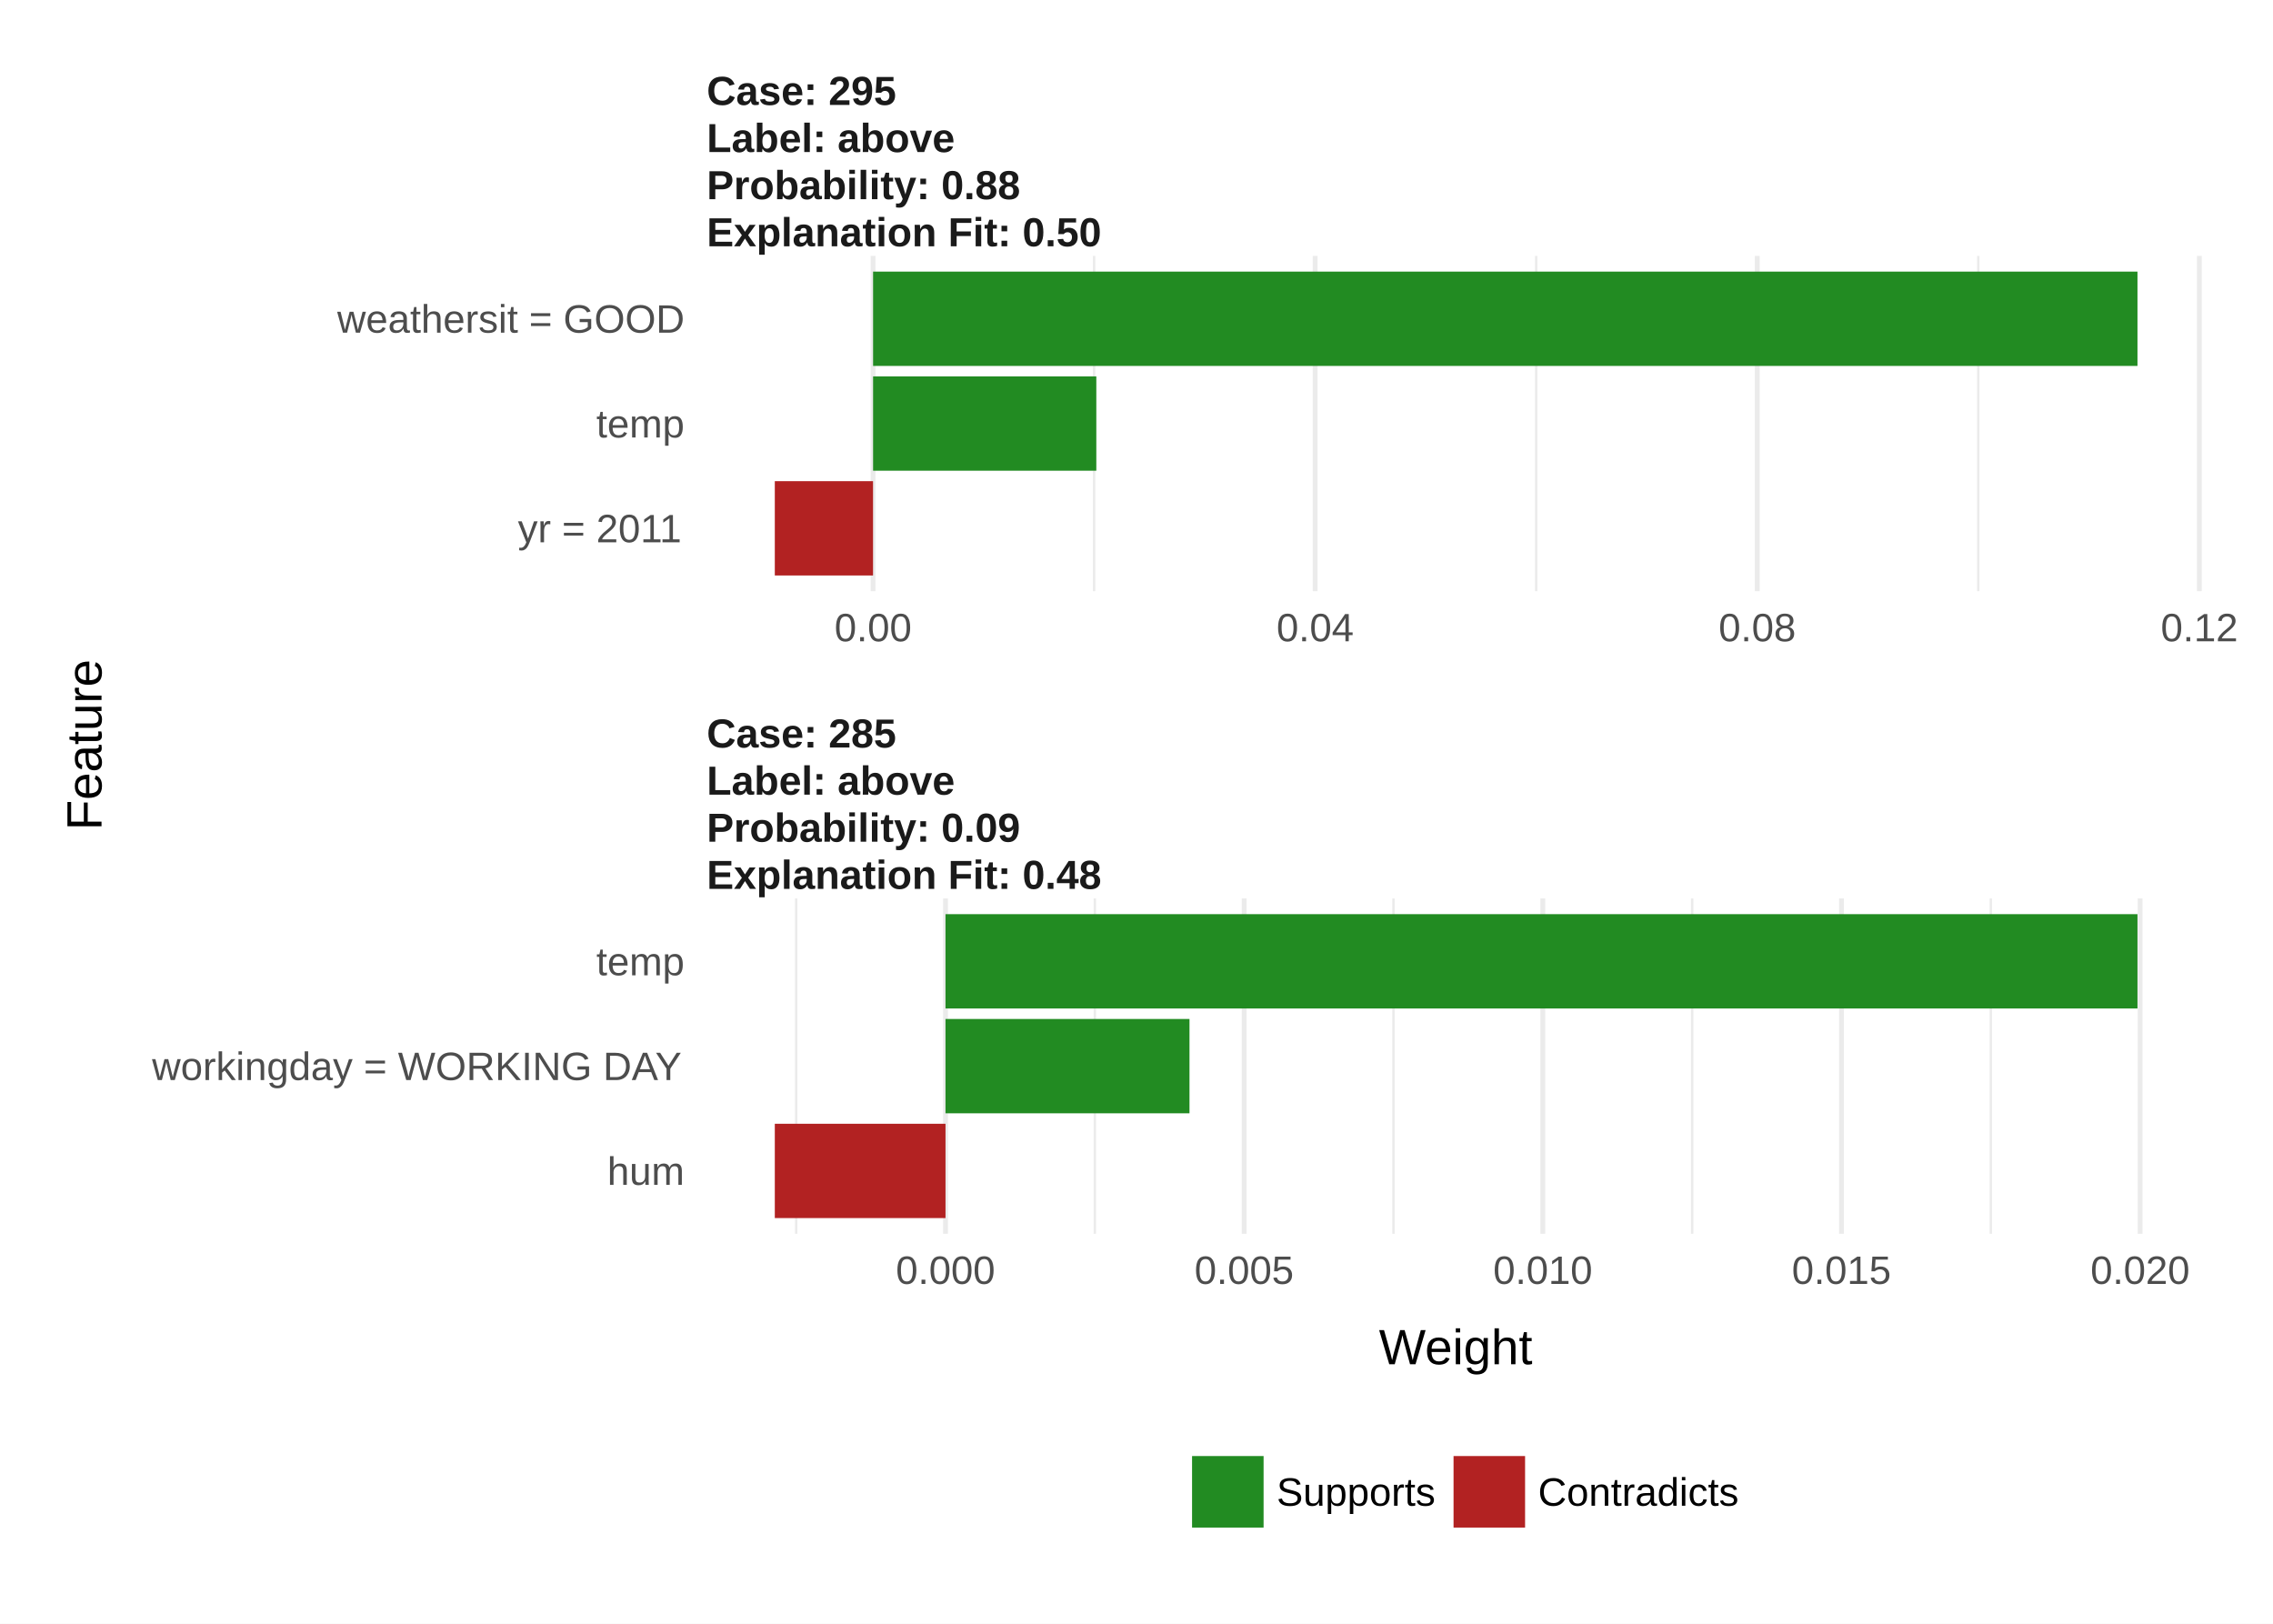
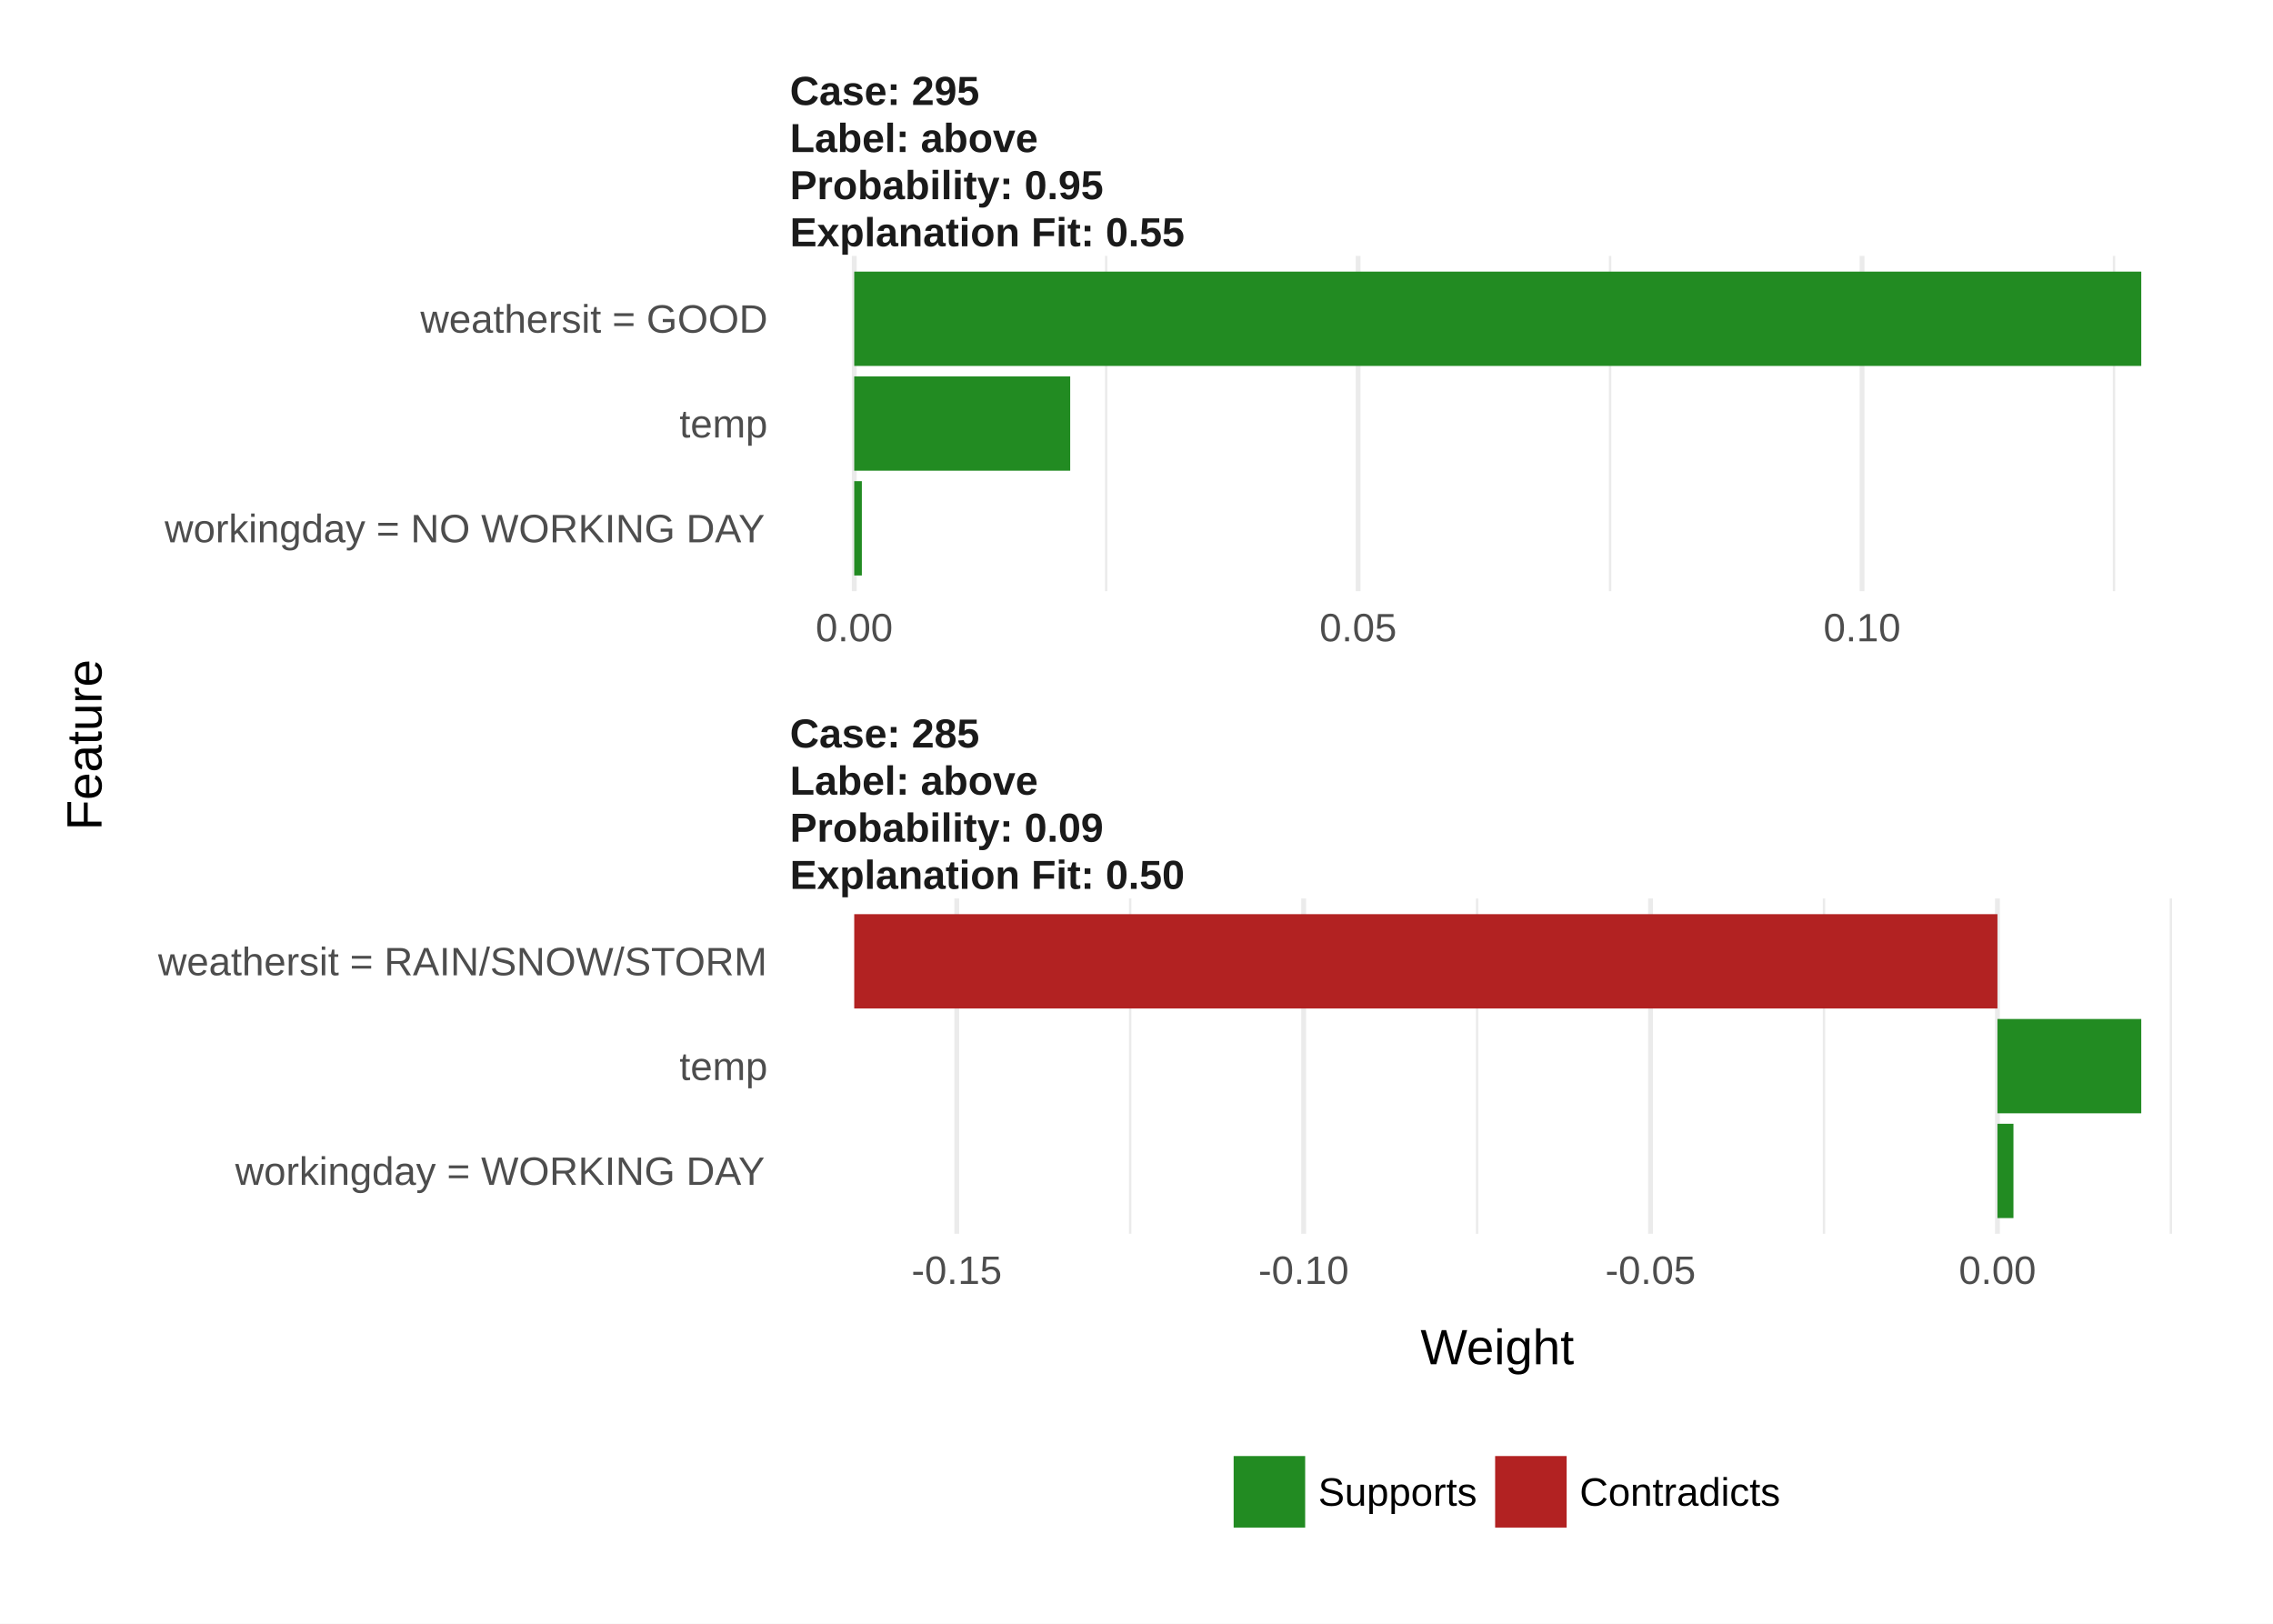
<svg xmlns="http://www.w3.org/2000/svg" viewBox="0 0 504.00 360.00">
  <defs>
    <style type="text/css">
    line, polyline, path, rect, circle {
      fill: none;
      stroke: #000000;
      stroke-linecap: round;
      stroke-linejoin: round;
      stroke-miterlimit: 10.00;
    }
  </style>
  </defs>
  <rect width="100%" height="100%" style="stroke: none; fill: #FFFFFF;" />
  <defs>
-     <clipPath id="cpMTU2LjY5Nnw0ODkuMDU2fDEzMS4wNzN8NTYuNzMyMg==">
-       <rect x="156.70" y="56.73" width="332.36" height="74.34" />
-     </clipPath>
-   </defs>
-   <polyline points="242.60,131.07 242.60,56.73 " style="stroke-width: 0.53; stroke: #EBEBEB; stroke-linecap: butt;" clip-path="url(#cpMTU2LjY5Nnw0ODkuMDU2fDEzMS4wNzN8NTYuNzMyMg==)" />
-   <polyline points="340.63,131.07 340.63,56.73 " style="stroke-width: 0.53; stroke: #EBEBEB; stroke-linecap: butt;" clip-path="url(#cpMTU2LjY5Nnw0ODkuMDU2fDEzMS4wNzN8NTYuNzMyMg==)" />
-   <polyline points="438.65,131.07 438.65,56.73 " style="stroke-width: 0.53; stroke: #EBEBEB; stroke-linecap: butt;" clip-path="url(#cpMTU2LjY5Nnw0ODkuMDU2fDEzMS4wNzN8NTYuNzMyMg==)" />
-   <polyline points="193.59,131.07 193.59,56.73 " style="stroke-width: 1.07; stroke: #EBEBEB; stroke-linecap: butt;" clip-path="url(#cpMTU2LjY5Nnw0ODkuMDU2fDEzMS4wNzN8NTYuNzMyMg==)" />
-   <polyline points="291.61,131.07 291.61,56.73 " style="stroke-width: 1.07; stroke: #EBEBEB; stroke-linecap: butt;" clip-path="url(#cpMTU2LjY5Nnw0ODkuMDU2fDEzMS4wNzN8NTYuNzMyMg==)" />
-   <polyline points="389.64,131.07 389.64,56.73 " style="stroke-width: 1.07; stroke: #EBEBEB; stroke-linecap: butt;" clip-path="url(#cpMTU2LjY5Nnw0ODkuMDU2fDEzMS4wNzN8NTYuNzMyMg==)" />
-   <polyline points="487.67,131.07 487.67,56.73 " style="stroke-width: 1.07; stroke: #EBEBEB; stroke-linecap: butt;" clip-path="url(#cpMTU2LjY5Nnw0ODkuMDU2fDEzMS4wNzN8NTYuNzMyMg==)" />
-   <rect x="171.80" y="106.68" width="21.78" height="20.91" style="stroke-width: 1.07; stroke: none; stroke-linecap: butt; fill: #B22222;" clip-path="url(#cpMTU2LjY5Nnw0ODkuMDU2fDEzMS4wNzN8NTYuNzMyMg==)" />
-   <rect x="193.59" y="83.45" width="49.50" height="20.91" style="stroke-width: 1.07; stroke: none; stroke-linecap: butt; fill: #228B22;" clip-path="url(#cpMTU2LjY5Nnw0ODkuMDU2fDEzMS4wNzN8NTYuNzMyMg==)" />
-   <rect x="193.59" y="60.22" width="280.36" height="20.91" style="stroke-width: 1.07; stroke: none; stroke-linecap: butt; fill: #228B22;" clip-path="url(#cpMTU2LjY5Nnw0ODkuMDU2fDEzMS4wNzN8NTYuNzMyMg==)" />
-   <defs>
-     <clipPath id="cpMHw1MDR8MzYwfDA=">
-       <rect x="0.00" y="0.00" width="504.00" height="360.00" />
-     </clipPath>
-   </defs>
-   <defs>
-     <clipPath id="cpMTU2LjY5Nnw0ODkuMDU2fDI3My41NHwxOTkuMTk5">
-       <rect x="156.70" y="199.20" width="332.36" height="74.34" />
-     </clipPath>
-   </defs>
-   <polyline points="176.54,273.54 176.54,199.20 " style="stroke-width: 0.53; stroke: #EBEBEB; stroke-linecap: butt;" clip-path="url(#cpMTU2LjY5Nnw0ODkuMDU2fDI3My41NHwxOTkuMTk5)" />
-   <polyline points="242.76,273.54 242.76,199.20 " style="stroke-width: 0.53; stroke: #EBEBEB; stroke-linecap: butt;" clip-path="url(#cpMTU2LjY5Nnw0ODkuMDU2fDI3My41NHwxOTkuMTk5)" />
-   <polyline points="308.98,273.54 308.98,199.20 " style="stroke-width: 0.53; stroke: #EBEBEB; stroke-linecap: butt;" clip-path="url(#cpMTU2LjY5Nnw0ODkuMDU2fDI3My41NHwxOTkuMTk5)" />
-   <polyline points="375.21,273.54 375.21,199.20 " style="stroke-width: 0.53; stroke: #EBEBEB; stroke-linecap: butt;" clip-path="url(#cpMTU2LjY5Nnw0ODkuMDU2fDI3My41NHwxOTkuMTk5)" />
-   <polyline points="441.43,273.54 441.43,199.20 " style="stroke-width: 0.53; stroke: #EBEBEB; stroke-linecap: butt;" clip-path="url(#cpMTU2LjY5Nnw0ODkuMDU2fDI3My41NHwxOTkuMTk5)" />
-   <polyline points="209.65,273.54 209.65,199.20 " style="stroke-width: 1.07; stroke: #EBEBEB; stroke-linecap: butt;" clip-path="url(#cpMTU2LjY5Nnw0ODkuMDU2fDI3My41NHwxOTkuMTk5)" />
-   <polyline points="275.87,273.54 275.87,199.20 " style="stroke-width: 1.07; stroke: #EBEBEB; stroke-linecap: butt;" clip-path="url(#cpMTU2LjY5Nnw0ODkuMDU2fDI3My41NHwxOTkuMTk5)" />
-   <polyline points="342.09,273.54 342.09,199.20 " style="stroke-width: 1.07; stroke: #EBEBEB; stroke-linecap: butt;" clip-path="url(#cpMTU2LjY5Nnw0ODkuMDU2fDI3My41NHwxOTkuMTk5)" />
-   <polyline points="408.32,273.54 408.32,199.20 " style="stroke-width: 1.07; stroke: #EBEBEB; stroke-linecap: butt;" clip-path="url(#cpMTU2LjY5Nnw0ODkuMDU2fDI3My41NHwxOTkuMTk5)" />
-   <polyline points="474.54,273.54 474.54,199.20 " style="stroke-width: 1.07; stroke: #EBEBEB; stroke-linecap: butt;" clip-path="url(#cpMTU2LjY5Nnw0ODkuMDU2fDI3My41NHwxOTkuMTk5)" />
-   <rect x="171.80" y="249.15" width="37.85" height="20.91" style="stroke-width: 1.07; stroke: none; stroke-linecap: butt; fill: #B22222;" clip-path="url(#cpMTU2LjY5Nnw0ODkuMDU2fDI3My41NHwxOTkuMTk5)" />
-   <rect x="209.65" y="225.92" width="54.10" height="20.91" style="stroke-width: 1.07; stroke: none; stroke-linecap: butt; fill: #228B22;" clip-path="url(#cpMTU2LjY5Nnw0ODkuMDU2fDI3My41NHwxOTkuMTk5)" />
-   <rect x="209.65" y="202.68" width="264.30" height="20.91" style="stroke-width: 1.07; stroke: none; stroke-linecap: butt; fill: #228B22;" clip-path="url(#cpMTU2LjY5Nnw0ODkuMDU2fDI3My41NHwxOTkuMTk5)" />
-   <defs>
-     <clipPath id="cpMHw1MDR8MzYwfDA=">
-       <rect x="0.00" y="0.00" width="504.00" height="360.00" />
-     </clipPath>
-   </defs>
-   <defs>
-     <clipPath id="cpMTU2LjY5Nnw0ODkuMDU2fDE5OS4xOTl8MTU3LjQxMQ==">
-       <rect x="156.70" y="157.41" width="332.36" height="41.79" />
-     </clipPath>
-   </defs>
-   <defs>
-     <clipPath id="cpMTU2LjY5Nnw0ODkuMDU2fDE2Ny44NTh8MTU3LjQxMQ==">
-       <rect x="156.70" y="157.41" width="332.36" height="10.45" />
-     </clipPath>
-   </defs>
-   <g clip-path="url(#cpMTU2LjY5Nnw0ODkuMDU2fDE2Ny44NTh8MTU3LjQxMQ==)">
-     <text x="156.70" y="165.73" style="font-size: 9.00px; font-weight: bold; fill: #1A1A1A; font-family: Liberation Sans;" textLength="42.03px" lengthAdjust="spacingAndGlyphs">Case: 285</text>
-   </g>
-   <defs>
-     <clipPath id="cpMTU2LjY5Nnw0ODkuMDU2fDE5OS4xOTl8MTU3LjQxMQ==">
-       <rect x="156.70" y="157.41" width="332.36" height="41.79" />
-     </clipPath>
-   </defs>
-   <defs>
-     <clipPath id="cpMTU2LjY5Nnw0ODkuMDU2fDE3OC4zMDV8MTY3Ljg1OA==">
-       <rect x="156.70" y="167.86" width="332.36" height="10.45" />
-     </clipPath>
-   </defs>
-   <g clip-path="url(#cpMTU2LjY5Nnw0ODkuMDU2fDE3OC4zMDV8MTY3Ljg1OA==)">
-     <text x="156.70" y="176.18" style="font-size: 9.00px; font-weight: bold; fill: #1A1A1A; font-family: Liberation Sans;" textLength="55.02px" lengthAdjust="spacingAndGlyphs">Label: above</text>
-   </g>
-   <defs>
-     <clipPath id="cpMTU2LjY5Nnw0ODkuMDU2fDE5OS4xOTl8MTU3LjQxMQ==">
-       <rect x="156.70" y="157.41" width="332.36" height="41.79" />
-     </clipPath>
-   </defs>
-   <defs>
-     <clipPath id="cpMTU2LjY5Nnw0ODkuMDU2fDE4OC43NTJ8MTc4LjMwNQ==">
-       <rect x="156.70" y="178.30" width="332.36" height="10.45" />
-     </clipPath>
-   </defs>
-   <g clip-path="url(#cpMTU2LjY5Nnw0ODkuMDU2fDE4OC43NTJ8MTc4LjMwNQ==)">
-     <text x="156.70" y="186.62" style="font-size: 9.00px; font-weight: bold; fill: #1A1A1A; font-family: Liberation Sans;" textLength="69.52px" lengthAdjust="spacingAndGlyphs">Probability: 0.09</text>
-   </g>
-   <defs>
-     <clipPath id="cpMTU2LjY5Nnw0ODkuMDU2fDE5OS4xOTl8MTU3LjQxMQ==">
-       <rect x="156.70" y="157.41" width="332.36" height="41.79" />
-     </clipPath>
-   </defs>
-   <defs>
-     <clipPath id="cpMTU2LjY5Nnw0ODkuMDU2fDE5OS4xOTl8MTg4Ljc1Mg==">
-       <rect x="156.70" y="188.75" width="332.36" height="10.45" />
-     </clipPath>
-   </defs>
-   <g clip-path="url(#cpMTU2LjY5Nnw0ODkuMDU2fDE5OS4xOTl8MTg4Ljc1Mg==)">
-     <text x="156.70" y="197.07" style="font-size: 9.00px; font-weight: bold; fill: #1A1A1A; font-family: Liberation Sans;" textLength="87.52px" lengthAdjust="spacingAndGlyphs">Explanation Fit: 0.48</text>
-   </g>
-   <defs>
-     <clipPath id="cpMTU2LjY5Nnw0ODkuMDU2fDE5OS4xOTl8MTU3LjQxMQ==">
-       <rect x="156.70" y="157.41" width="332.36" height="41.79" />
-     </clipPath>
-   </defs>
-   <defs>
-     <clipPath id="cpMHw1MDR8MzYwfDA=">
-       <rect x="0.00" y="0.00" width="504.00" height="360.00" />
-     </clipPath>
-   </defs>
-   <defs>
-     <clipPath id="cpMTU2LjY5Nnw0ODkuMDU2fDU2LjczMjJ8MTQuOTQ0">
-       <rect x="156.70" y="14.94" width="332.36" height="41.79" />
-     </clipPath>
-   </defs>
-   <defs>
-     <clipPath id="cpMTU2LjY5Nnw0ODkuMDU2fDI1LjM5MXwxNC45NDQ=">
-       <rect x="156.70" y="14.94" width="332.36" height="10.45" />
-     </clipPath>
-   </defs>
-   <g clip-path="url(#cpMTU2LjY5Nnw0ODkuMDU2fDI1LjM5MXwxNC45NDQ=)">
-     <text x="156.70" y="23.26" style="font-size: 9.00px; font-weight: bold; fill: #1A1A1A; font-family: Liberation Sans;" textLength="42.03px" lengthAdjust="spacingAndGlyphs">Case: 295</text>
-   </g>
-   <defs>
-     <clipPath id="cpMTU2LjY5Nnw0ODkuMDU2fDU2LjczMjJ8MTQuOTQ0">
-       <rect x="156.70" y="14.94" width="332.36" height="41.79" />
-     </clipPath>
-   </defs>
-   <defs>
-     <clipPath id="cpMTU2LjY5Nnw0ODkuMDU2fDM1LjgzODF8MjUuMzkx">
-       <rect x="156.70" y="25.39" width="332.36" height="10.45" />
-     </clipPath>
-   </defs>
-   <g clip-path="url(#cpMTU2LjY5Nnw0ODkuMDU2fDM1LjgzODF8MjUuMzkx)">
-     <text x="156.70" y="33.71" style="font-size: 9.00px; font-weight: bold; fill: #1A1A1A; font-family: Liberation Sans;" textLength="55.02px" lengthAdjust="spacingAndGlyphs">Label: above</text>
-   </g>
-   <defs>
-     <clipPath id="cpMTU2LjY5Nnw0ODkuMDU2fDU2LjczMjJ8MTQuOTQ0">
-       <rect x="156.70" y="14.94" width="332.36" height="41.79" />
-     </clipPath>
-   </defs>
-   <defs>
-     <clipPath id="cpMTU2LjY5Nnw0ODkuMDU2fDQ2LjI4NTF8MzUuODM4MQ==">
-       <rect x="156.70" y="35.84" width="332.36" height="10.45" />
-     </clipPath>
-   </defs>
-   <g clip-path="url(#cpMTU2LjY5Nnw0ODkuMDU2fDQ2LjI4NTF8MzUuODM4MQ==)">
-     <text x="156.70" y="44.16" style="font-size: 9.00px; font-weight: bold; fill: #1A1A1A; font-family: Liberation Sans;" textLength="69.52px" lengthAdjust="spacingAndGlyphs">Probability: 0.88</text>
-   </g>
-   <defs>
-     <clipPath id="cpMTU2LjY5Nnw0ODkuMDU2fDU2LjczMjJ8MTQuOTQ0">
-       <rect x="156.70" y="14.94" width="332.36" height="41.79" />
-     </clipPath>
-   </defs>
-   <defs>
-     <clipPath id="cpMTU2LjY5Nnw0ODkuMDU2fDU2LjczMjJ8NDYuMjg1MQ==">
-       <rect x="156.70" y="46.29" width="332.36" height="10.45" />
-     </clipPath>
-   </defs>
-   <g clip-path="url(#cpMTU2LjY5Nnw0ODkuMDU2fDU2LjczMjJ8NDYuMjg1MQ==)">
-     <text x="156.70" y="54.60" style="font-size: 9.00px; font-weight: bold; fill: #1A1A1A; font-family: Liberation Sans;" textLength="87.52px" lengthAdjust="spacingAndGlyphs">Explanation Fit: 0.50</text>
-   </g>
-   <defs>
-     <clipPath id="cpMTU2LjY5Nnw0ODkuMDU2fDU2LjczMjJ8MTQuOTQ0">
-       <rect x="156.70" y="14.94" width="332.36" height="41.79" />
-     </clipPath>
-   </defs>
-   <defs>
-     <clipPath id="cpMHw1MDR8MzYwfDA=">
-       <rect x="0.00" y="0.00" width="504.00" height="360.00" />
-     </clipPath>
-   </defs>
-   <g clip-path="url(#cpMHw1MDR8MzYwfDA=)">
-     <text x="198.64" y="284.66" style="font-size: 8.80px; fill: #4D4D4D; font-family: Liberation Sans;" textLength="22.01px" lengthAdjust="spacingAndGlyphs">0.000</text>
-   </g>
-   <g clip-path="url(#cpMHw1MDR8MzYwfDA=)">
-     <text x="264.86" y="284.66" style="font-size: 8.80px; fill: #4D4D4D; font-family: Liberation Sans;" textLength="22.01px" lengthAdjust="spacingAndGlyphs">0.005</text>
-   </g>
-   <g clip-path="url(#cpMHw1MDR8MzYwfDA=)">
-     <text x="331.09" y="284.66" style="font-size: 8.80px; fill: #4D4D4D; font-family: Liberation Sans;" textLength="22.01px" lengthAdjust="spacingAndGlyphs">0.010</text>
-   </g>
-   <g clip-path="url(#cpMHw1MDR8MzYwfDA=)">
-     <text x="397.31" y="284.66" style="font-size: 8.80px; fill: #4D4D4D; font-family: Liberation Sans;" textLength="22.01px" lengthAdjust="spacingAndGlyphs">0.015</text>
-   </g>
-   <g clip-path="url(#cpMHw1MDR8MzYwfDA=)">
-     <text x="463.53" y="284.66" style="font-size: 8.80px; fill: #4D4D4D; font-family: Liberation Sans;" textLength="22.01px" lengthAdjust="spacingAndGlyphs">0.020</text>
-   </g>
-   <g clip-path="url(#cpMHw1MDR8MzYwfDA=)">
-     <text x="185.03" y="142.19" style="font-size: 8.80px; fill: #4D4D4D; font-family: Liberation Sans;" textLength="17.12px" lengthAdjust="spacingAndGlyphs">0.00</text>
-   </g>
-   <g clip-path="url(#cpMHw1MDR8MzYwfDA=)">
-     <text x="283.05" y="142.19" style="font-size: 8.80px; fill: #4D4D4D; font-family: Liberation Sans;" textLength="17.12px" lengthAdjust="spacingAndGlyphs">0.04</text>
-   </g>
-   <g clip-path="url(#cpMHw1MDR8MzYwfDA=)">
-     <text x="381.08" y="142.19" style="font-size: 8.80px; fill: #4D4D4D; font-family: Liberation Sans;" textLength="17.12px" lengthAdjust="spacingAndGlyphs">0.08</text>
-   </g>
-   <g clip-path="url(#cpMHw1MDR8MzYwfDA=)">
-     <text x="479.11" y="142.19" style="font-size: 8.80px; fill: #4D4D4D; font-family: Liberation Sans;" textLength="17.12px" lengthAdjust="spacingAndGlyphs">0.12</text>
-   </g>
-   <g clip-path="url(#cpMHw1MDR8MzYwfDA=)">
-     <text x="114.84" y="120.23" style="font-size: 8.80px; fill: #4D4D4D; font-family: Liberation Sans;" textLength="36.92px" lengthAdjust="spacingAndGlyphs">yr = 2011</text>
-   </g>
-   <g clip-path="url(#cpMHw1MDR8MzYwfDA=)">
-     <text x="132.21" y="97.00" style="font-size: 8.80px; fill: #4D4D4D; font-family: Liberation Sans;" textLength="19.56px" lengthAdjust="spacingAndGlyphs">temp</text>
-   </g>
-   <g clip-path="url(#cpMHw1MDR8MzYwfDA=)">
-     <text x="74.77" y="73.76" style="font-size: 8.80px; fill: #4D4D4D; font-family: Liberation Sans;" textLength="77.00px" lengthAdjust="spacingAndGlyphs">weathersit = GOOD</text>
-   </g>
-   <g clip-path="url(#cpMHw1MDR8MzYwfDA=)">
-     <text x="134.65" y="262.70" style="font-size: 8.80px; fill: #4D4D4D; font-family: Liberation Sans;" textLength="17.11px" lengthAdjust="spacingAndGlyphs">hum</text>
-   </g>
-   <g clip-path="url(#cpMHw1MDR8MzYwfDA=)">
-     <text x="33.71" y="239.46" style="font-size: 8.80px; fill: #4D4D4D; font-family: Liberation Sans;" textLength="118.06px" lengthAdjust="spacingAndGlyphs">workingday = WORKING DAY</text>
-   </g>
-   <g clip-path="url(#cpMHw1MDR8MzYwfDA=)">
-     <text x="132.21" y="216.23" style="font-size: 8.80px; fill: #4D4D4D; font-family: Liberation Sans;" textLength="19.56px" lengthAdjust="spacingAndGlyphs">temp</text>
-   </g>
-   <g clip-path="url(#cpMHw1MDR8MzYwfDA=)">
-     <text x="305.76" y="302.46" style="font-size: 11.00px; font-family: Liberation Sans;" textLength="34.24px" lengthAdjust="spacingAndGlyphs">Weight</text>
+     <clipPath id="cpMTc1LjEzN3w0ODkuMDU2fDEzMS4wNzN8NTYuNzMyMg==">
+       <rect x="175.14" y="56.73" width="313.92" height="74.34" />
+     </clipPath>
+   </defs>
+   <polyline points="245.27,131.07 245.27,56.73 " style="stroke-width: 0.53; stroke: #EBEBEB; stroke-linecap: butt;" clip-path="url(#cpMTc1LjEzN3w0ODkuMDU2fDEzMS4wNzN8NTYuNzMyMg==)" />
+   <polyline points="357.01,131.07 357.01,56.73 " style="stroke-width: 0.53; stroke: #EBEBEB; stroke-linecap: butt;" clip-path="url(#cpMTc1LjEzN3w0ODkuMDU2fDEzMS4wNzN8NTYuNzMyMg==)" />
+   <polyline points="468.75,131.07 468.75,56.73 " style="stroke-width: 0.53; stroke: #EBEBEB; stroke-linecap: butt;" clip-path="url(#cpMTc1LjEzN3w0ODkuMDU2fDEzMS4wNzN8NTYuNzMyMg==)" />
+   <polyline points="189.41,131.07 189.41,56.73 " style="stroke-width: 1.07; stroke: #EBEBEB; stroke-linecap: butt;" clip-path="url(#cpMTc1LjEzN3w0ODkuMDU2fDEzMS4wNzN8NTYuNzMyMg==)" />
+   <polyline points="301.14,131.07 301.14,56.73 " style="stroke-width: 1.07; stroke: #EBEBEB; stroke-linecap: butt;" clip-path="url(#cpMTc1LjEzN3w0ODkuMDU2fDEzMS4wNzN8NTYuNzMyMg==)" />
+   <polyline points="412.88,131.07 412.88,56.73 " style="stroke-width: 1.07; stroke: #EBEBEB; stroke-linecap: butt;" clip-path="url(#cpMTc1LjEzN3w0ODkuMDU2fDEzMS4wNzN8NTYuNzMyMg==)" />
+   <rect x="189.41" y="106.68" width="1.69" height="20.91" style="stroke-width: 1.07; stroke: none; stroke-linecap: butt; fill: #228B22;" clip-path="url(#cpMTc1LjEzN3w0ODkuMDU2fDEzMS4wNzN8NTYuNzMyMg==)" />
+   <rect x="189.41" y="83.45" width="47.89" height="20.91" style="stroke-width: 1.07; stroke: none; stroke-linecap: butt; fill: #228B22;" clip-path="url(#cpMTc1LjEzN3w0ODkuMDU2fDEzMS4wNzN8NTYuNzMyMg==)" />
+   <rect x="189.41" y="60.22" width="285.38" height="20.91" style="stroke-width: 1.07; stroke: none; stroke-linecap: butt; fill: #228B22;" clip-path="url(#cpMTc1LjEzN3w0ODkuMDU2fDEzMS4wNzN8NTYuNzMyMg==)" />
+   <defs>
+     <clipPath id="cpMHw1MDR8MzYwfDA=">
+       <rect x="0.00" y="0.00" width="504.00" height="360.00" />
+     </clipPath>
+   </defs>
+   <defs>
+     <clipPath id="cpMTc1LjEzN3w0ODkuMDU2fDI3My41NHwxOTkuMTk5">
+       <rect x="175.14" y="199.20" width="313.92" height="74.34" />
+     </clipPath>
+   </defs>
+   <polyline points="250.60,273.54 250.60,199.20 " style="stroke-width: 0.53; stroke: #EBEBEB; stroke-linecap: butt;" clip-path="url(#cpMTc1LjEzN3w0ODkuMDU2fDI3My41NHwxOTkuMTk5)" />
+   <polyline points="327.52,273.54 327.52,199.20 " style="stroke-width: 0.53; stroke: #EBEBEB; stroke-linecap: butt;" clip-path="url(#cpMTc1LjEzN3w0ODkuMDU2fDI3My41NHwxOTkuMTk5)" />
+   <polyline points="404.44,273.54 404.44,199.20 " style="stroke-width: 0.53; stroke: #EBEBEB; stroke-linecap: butt;" clip-path="url(#cpMTc1LjEzN3w0ODkuMDU2fDI3My41NHwxOTkuMTk5)" />
+   <polyline points="481.36,273.54 481.36,199.20 " style="stroke-width: 0.53; stroke: #EBEBEB; stroke-linecap: butt;" clip-path="url(#cpMTc1LjEzN3w0ODkuMDU2fDI3My41NHwxOTkuMTk5)" />
+   <polyline points="212.14,273.54 212.14,199.20 " style="stroke-width: 1.07; stroke: #EBEBEB; stroke-linecap: butt;" clip-path="url(#cpMTc1LjEzN3w0ODkuMDU2fDI3My41NHwxOTkuMTk5)" />
+   <polyline points="289.06,273.54 289.06,199.20 " style="stroke-width: 1.07; stroke: #EBEBEB; stroke-linecap: butt;" clip-path="url(#cpMTc1LjEzN3w0ODkuMDU2fDI3My41NHwxOTkuMTk5)" />
+   <polyline points="365.98,273.54 365.98,199.20 " style="stroke-width: 1.07; stroke: #EBEBEB; stroke-linecap: butt;" clip-path="url(#cpMTc1LjEzN3w0ODkuMDU2fDI3My41NHwxOTkuMTk5)" />
+   <polyline points="442.90,273.54 442.90,199.20 " style="stroke-width: 1.07; stroke: #EBEBEB; stroke-linecap: butt;" clip-path="url(#cpMTc1LjEzN3w0ODkuMDU2fDI3My41NHwxOTkuMTk5)" />
+   <rect x="189.41" y="202.68" width="253.49" height="20.91" style="stroke-width: 1.07; stroke: none; stroke-linecap: butt; fill: #B22222;" clip-path="url(#cpMTc1LjEzN3w0ODkuMDU2fDI3My41NHwxOTkuMTk5)" />
+   <rect x="442.90" y="249.15" width="3.55" height="20.91" style="stroke-width: 1.07; stroke: none; stroke-linecap: butt; fill: #228B22;" clip-path="url(#cpMTc1LjEzN3w0ODkuMDU2fDI3My41NHwxOTkuMTk5)" />
+   <rect x="442.90" y="225.92" width="31.89" height="20.91" style="stroke-width: 1.07; stroke: none; stroke-linecap: butt; fill: #228B22;" clip-path="url(#cpMTc1LjEzN3w0ODkuMDU2fDI3My41NHwxOTkuMTk5)" />
+   <defs>
+     <clipPath id="cpMHw1MDR8MzYwfDA=">
+       <rect x="0.00" y="0.00" width="504.00" height="360.00" />
+     </clipPath>
+   </defs>
+   <defs>
+     <clipPath id="cpMTc1LjEzN3w0ODkuMDU2fDE5OS4xOTl8MTU3LjQxMQ==">
+       <rect x="175.14" y="157.41" width="313.92" height="41.79" />
+     </clipPath>
+   </defs>
+   <defs>
+     <clipPath id="cpMTc1LjEzN3w0ODkuMDU2fDE2Ny44NTh8MTU3LjQxMQ==">
+       <rect x="175.14" y="157.41" width="313.92" height="10.45" />
+     </clipPath>
+   </defs>
+   <g clip-path="url(#cpMTc1LjEzN3w0ODkuMDU2fDE2Ny44NTh8MTU3LjQxMQ==)">
+     <text x="175.14" y="165.73" style="font-size: 9.00px; font-weight: bold; fill: #1A1A1A; font-family: Liberation Sans;" textLength="42.03px" lengthAdjust="spacingAndGlyphs">Case: 285</text>
+   </g>
+   <defs>
+     <clipPath id="cpMTc1LjEzN3w0ODkuMDU2fDE5OS4xOTl8MTU3LjQxMQ==">
+       <rect x="175.14" y="157.41" width="313.92" height="41.79" />
+     </clipPath>
+   </defs>
+   <defs>
+     <clipPath id="cpMTc1LjEzN3w0ODkuMDU2fDE3OC4zMDV8MTY3Ljg1OA==">
+       <rect x="175.14" y="167.86" width="313.92" height="10.45" />
+     </clipPath>
+   </defs>
+   <g clip-path="url(#cpMTc1LjEzN3w0ODkuMDU2fDE3OC4zMDV8MTY3Ljg1OA==)">
+     <text x="175.14" y="176.18" style="font-size: 9.00px; font-weight: bold; fill: #1A1A1A; font-family: Liberation Sans;" textLength="55.02px" lengthAdjust="spacingAndGlyphs">Label: above</text>
+   </g>
+   <defs>
+     <clipPath id="cpMTc1LjEzN3w0ODkuMDU2fDE5OS4xOTl8MTU3LjQxMQ==">
+       <rect x="175.14" y="157.41" width="313.92" height="41.79" />
+     </clipPath>
+   </defs>
+   <defs>
+     <clipPath id="cpMTc1LjEzN3w0ODkuMDU2fDE4OC43NTJ8MTc4LjMwNQ==">
+       <rect x="175.14" y="178.30" width="313.92" height="10.45" />
+     </clipPath>
+   </defs>
+   <g clip-path="url(#cpMTc1LjEzN3w0ODkuMDU2fDE4OC43NTJ8MTc4LjMwNQ==)">
+     <text x="175.14" y="186.62" style="font-size: 9.00px; font-weight: bold; fill: #1A1A1A; font-family: Liberation Sans;" textLength="69.52px" lengthAdjust="spacingAndGlyphs">Probability: 0.09</text>
+   </g>
+   <defs>
+     <clipPath id="cpMTc1LjEzN3w0ODkuMDU2fDE5OS4xOTl8MTU3LjQxMQ==">
+       <rect x="175.14" y="157.41" width="313.92" height="41.79" />
+     </clipPath>
+   </defs>
+   <defs>
+     <clipPath id="cpMTc1LjEzN3w0ODkuMDU2fDE5OS4xOTl8MTg4Ljc1Mg==">
+       <rect x="175.14" y="188.75" width="313.92" height="10.45" />
+     </clipPath>
+   </defs>
+   <g clip-path="url(#cpMTc1LjEzN3w0ODkuMDU2fDE5OS4xOTl8MTg4Ljc1Mg==)">
+     <text x="175.14" y="197.07" style="font-size: 9.00px; font-weight: bold; fill: #1A1A1A; font-family: Liberation Sans;" textLength="87.52px" lengthAdjust="spacingAndGlyphs">Explanation Fit: 0.50</text>
+   </g>
+   <defs>
+     <clipPath id="cpMTc1LjEzN3w0ODkuMDU2fDE5OS4xOTl8MTU3LjQxMQ==">
+       <rect x="175.14" y="157.41" width="313.92" height="41.79" />
+     </clipPath>
+   </defs>
+   <defs>
+     <clipPath id="cpMHw1MDR8MzYwfDA=">
+       <rect x="0.00" y="0.00" width="504.00" height="360.00" />
+     </clipPath>
+   </defs>
+   <defs>
+     <clipPath id="cpMTc1LjEzN3w0ODkuMDU2fDU2LjczMjJ8MTQuOTQ0">
+       <rect x="175.14" y="14.94" width="313.92" height="41.79" />
+     </clipPath>
+   </defs>
+   <defs>
+     <clipPath id="cpMTc1LjEzN3w0ODkuMDU2fDI1LjM5MXwxNC45NDQ=">
+       <rect x="175.14" y="14.94" width="313.92" height="10.45" />
+     </clipPath>
+   </defs>
+   <g clip-path="url(#cpMTc1LjEzN3w0ODkuMDU2fDI1LjM5MXwxNC45NDQ=)">
+     <text x="175.14" y="23.26" style="font-size: 9.00px; font-weight: bold; fill: #1A1A1A; font-family: Liberation Sans;" textLength="42.03px" lengthAdjust="spacingAndGlyphs">Case: 295</text>
+   </g>
+   <defs>
+     <clipPath id="cpMTc1LjEzN3w0ODkuMDU2fDU2LjczMjJ8MTQuOTQ0">
+       <rect x="175.14" y="14.94" width="313.92" height="41.79" />
+     </clipPath>
+   </defs>
+   <defs>
+     <clipPath id="cpMTc1LjEzN3w0ODkuMDU2fDM1LjgzODF8MjUuMzkx">
+       <rect x="175.14" y="25.39" width="313.92" height="10.45" />
+     </clipPath>
+   </defs>
+   <g clip-path="url(#cpMTc1LjEzN3w0ODkuMDU2fDM1LjgzODF8MjUuMzkx)">
+     <text x="175.14" y="33.71" style="font-size: 9.00px; font-weight: bold; fill: #1A1A1A; font-family: Liberation Sans;" textLength="55.02px" lengthAdjust="spacingAndGlyphs">Label: above</text>
+   </g>
+   <defs>
+     <clipPath id="cpMTc1LjEzN3w0ODkuMDU2fDU2LjczMjJ8MTQuOTQ0">
+       <rect x="175.14" y="14.94" width="313.92" height="41.79" />
+     </clipPath>
+   </defs>
+   <defs>
+     <clipPath id="cpMTc1LjEzN3w0ODkuMDU2fDQ2LjI4NTF8MzUuODM4MQ==">
+       <rect x="175.14" y="35.84" width="313.92" height="10.45" />
+     </clipPath>
+   </defs>
+   <g clip-path="url(#cpMTc1LjEzN3w0ODkuMDU2fDQ2LjI4NTF8MzUuODM4MQ==)">
+     <text x="175.14" y="44.16" style="font-size: 9.00px; font-weight: bold; fill: #1A1A1A; font-family: Liberation Sans;" textLength="69.52px" lengthAdjust="spacingAndGlyphs">Probability: 0.95</text>
+   </g>
+   <defs>
+     <clipPath id="cpMTc1LjEzN3w0ODkuMDU2fDU2LjczMjJ8MTQuOTQ0">
+       <rect x="175.14" y="14.94" width="313.92" height="41.79" />
+     </clipPath>
+   </defs>
+   <defs>
+     <clipPath id="cpMTc1LjEzN3w0ODkuMDU2fDU2LjczMjJ8NDYuMjg1MQ==">
+       <rect x="175.14" y="46.29" width="313.92" height="10.45" />
+     </clipPath>
+   </defs>
+   <g clip-path="url(#cpMTc1LjEzN3w0ODkuMDU2fDU2LjczMjJ8NDYuMjg1MQ==)">
+     <text x="175.14" y="54.60" style="font-size: 9.00px; font-weight: bold; fill: #1A1A1A; font-family: Liberation Sans;" textLength="87.52px" lengthAdjust="spacingAndGlyphs">Explanation Fit: 0.55</text>
+   </g>
+   <defs>
+     <clipPath id="cpMTc1LjEzN3w0ODkuMDU2fDU2LjczMjJ8MTQuOTQ0">
+       <rect x="175.14" y="14.94" width="313.92" height="41.79" />
+     </clipPath>
+   </defs>
+   <defs>
+     <clipPath id="cpMHw1MDR8MzYwfDA=">
+       <rect x="0.00" y="0.00" width="504.00" height="360.00" />
+     </clipPath>
+   </defs>
+   <g clip-path="url(#cpMHw1MDR8MzYwfDA=)">
+     <text x="202.11" y="284.66" style="font-size: 8.80px; fill: #4D4D4D; font-family: Liberation Sans;" textLength="20.05px" lengthAdjust="spacingAndGlyphs">-0.15</text>
+   </g>
+   <g clip-path="url(#cpMHw1MDR8MzYwfDA=)">
+     <text x="279.03" y="284.66" style="font-size: 8.80px; fill: #4D4D4D; font-family: Liberation Sans;" textLength="20.05px" lengthAdjust="spacingAndGlyphs">-0.10</text>
+   </g>
+   <g clip-path="url(#cpMHw1MDR8MzYwfDA=)">
+     <text x="355.95" y="284.66" style="font-size: 8.80px; fill: #4D4D4D; font-family: Liberation Sans;" textLength="20.05px" lengthAdjust="spacingAndGlyphs">-0.05</text>
+   </g>
+   <g clip-path="url(#cpMHw1MDR8MzYwfDA=)">
+     <text x="434.34" y="284.66" style="font-size: 8.80px; fill: #4D4D4D; font-family: Liberation Sans;" textLength="17.12px" lengthAdjust="spacingAndGlyphs">0.00</text>
+   </g>
+   <g clip-path="url(#cpMHw1MDR8MzYwfDA=)">
+     <text x="180.85" y="142.19" style="font-size: 8.80px; fill: #4D4D4D; font-family: Liberation Sans;" textLength="17.12px" lengthAdjust="spacingAndGlyphs">0.00</text>
+   </g>
+   <g clip-path="url(#cpMHw1MDR8MzYwfDA=)">
+     <text x="292.58" y="142.19" style="font-size: 8.80px; fill: #4D4D4D; font-family: Liberation Sans;" textLength="17.12px" lengthAdjust="spacingAndGlyphs">0.05</text>
+   </g>
+   <g clip-path="url(#cpMHw1MDR8MzYwfDA=)">
+     <text x="404.32" y="142.19" style="font-size: 8.80px; fill: #4D4D4D; font-family: Liberation Sans;" textLength="17.12px" lengthAdjust="spacingAndGlyphs">0.10</text>
+   </g>
+   <g clip-path="url(#cpMHw1MDR8MzYwfDA=)">
+     <text x="36.51" y="120.23" style="font-size: 8.80px; fill: #4D4D4D; font-family: Liberation Sans;" textLength="133.70px" lengthAdjust="spacingAndGlyphs">workingday = NO WORKING DAY</text>
+   </g>
+   <g clip-path="url(#cpMHw1MDR8MzYwfDA=)">
+     <text x="150.65" y="97.00" style="font-size: 8.80px; fill: #4D4D4D; font-family: Liberation Sans;" textLength="19.56px" lengthAdjust="spacingAndGlyphs">temp</text>
+   </g>
+   <g clip-path="url(#cpMHw1MDR8MzYwfDA=)">
+     <text x="93.21" y="73.76" style="font-size: 8.80px; fill: #4D4D4D; font-family: Liberation Sans;" textLength="77.00px" lengthAdjust="spacingAndGlyphs">weathersit = GOOD</text>
+   </g>
+   <g clip-path="url(#cpMHw1MDR8MzYwfDA=)">
+     <text x="52.15" y="262.70" style="font-size: 8.80px; fill: #4D4D4D; font-family: Liberation Sans;" textLength="118.06px" lengthAdjust="spacingAndGlyphs">workingday = WORKING DAY</text>
+   </g>
+   <g clip-path="url(#cpMHw1MDR8MzYwfDA=)">
+     <text x="150.65" y="239.46" style="font-size: 8.80px; fill: #4D4D4D; font-family: Liberation Sans;" textLength="19.56px" lengthAdjust="spacingAndGlyphs">temp</text>
+   </g>
+   <g clip-path="url(#cpMHw1MDR8MzYwfDA=)">
+     <text x="35.05" y="216.23" style="font-size: 8.80px; fill: #4D4D4D; font-family: Liberation Sans;" textLength="135.15px" lengthAdjust="spacingAndGlyphs">weathersit = RAIN/SNOW/STORM</text>
+   </g>
+   <g clip-path="url(#cpMHw1MDR8MzYwfDA=)">
+     <text x="314.98" y="302.46" style="font-size: 11.00px; font-family: Liberation Sans;" textLength="34.24px" lengthAdjust="spacingAndGlyphs">Weight</text>
  </g>
  <g clip-path="url(#cpMHw1MDR8MzYwfDA=)">
    <text transform="translate(22.51,184.09) rotate(-90)" style="font-size: 11.00px; font-family: Liberation Sans;" textLength="37.91px" lengthAdjust="spacingAndGlyphs">Feature</text>
  </g>
-   <rect x="264.32" y="322.82" width="15.86" height="15.86" style="stroke-width: 1.07; stroke: none; stroke-linejoin: miter; fill: #228B22;" clip-path="url(#cpMHw1MDR8MzYwfDA=)" />
-   <rect x="322.30" y="322.82" width="15.86" height="15.86" style="stroke-width: 1.07; stroke: none; stroke-linejoin: miter; fill: #B22222;" clip-path="url(#cpMHw1MDR8MzYwfDA=)" />
-   <g clip-path="url(#cpMHw1MDR8MzYwfDA=)">
-     <text x="283.06" y="333.84" style="font-size: 8.80px; font-family: Liberation Sans;" textLength="35.21px" lengthAdjust="spacingAndGlyphs">Supports</text>
-   </g>
-   <g clip-path="url(#cpMHw1MDR8MzYwfDA=)">
-     <text x="341.03" y="333.84" style="font-size: 8.80px; font-family: Liberation Sans;" textLength="44.49px" lengthAdjust="spacingAndGlyphs">Contradicts</text>
+   <rect x="273.54" y="322.82" width="15.86" height="15.86" style="stroke-width: 1.07; stroke: none; stroke-linejoin: miter; fill: #228B22;" clip-path="url(#cpMHw1MDR8MzYwfDA=)" />
+   <rect x="331.52" y="322.82" width="15.86" height="15.86" style="stroke-width: 1.07; stroke: none; stroke-linejoin: miter; fill: #B22222;" clip-path="url(#cpMHw1MDR8MzYwfDA=)" />
+   <g clip-path="url(#cpMHw1MDR8MzYwfDA=)">
+     <text x="292.28" y="333.84" style="font-size: 8.80px; font-family: Liberation Sans;" textLength="35.21px" lengthAdjust="spacingAndGlyphs">Supports</text>
+   </g>
+   <g clip-path="url(#cpMHw1MDR8MzYwfDA=)">
+     <text x="350.25" y="333.84" style="font-size: 8.80px; font-family: Liberation Sans;" textLength="44.49px" lengthAdjust="spacingAndGlyphs">Contradicts</text>
  </g>
</svg>
